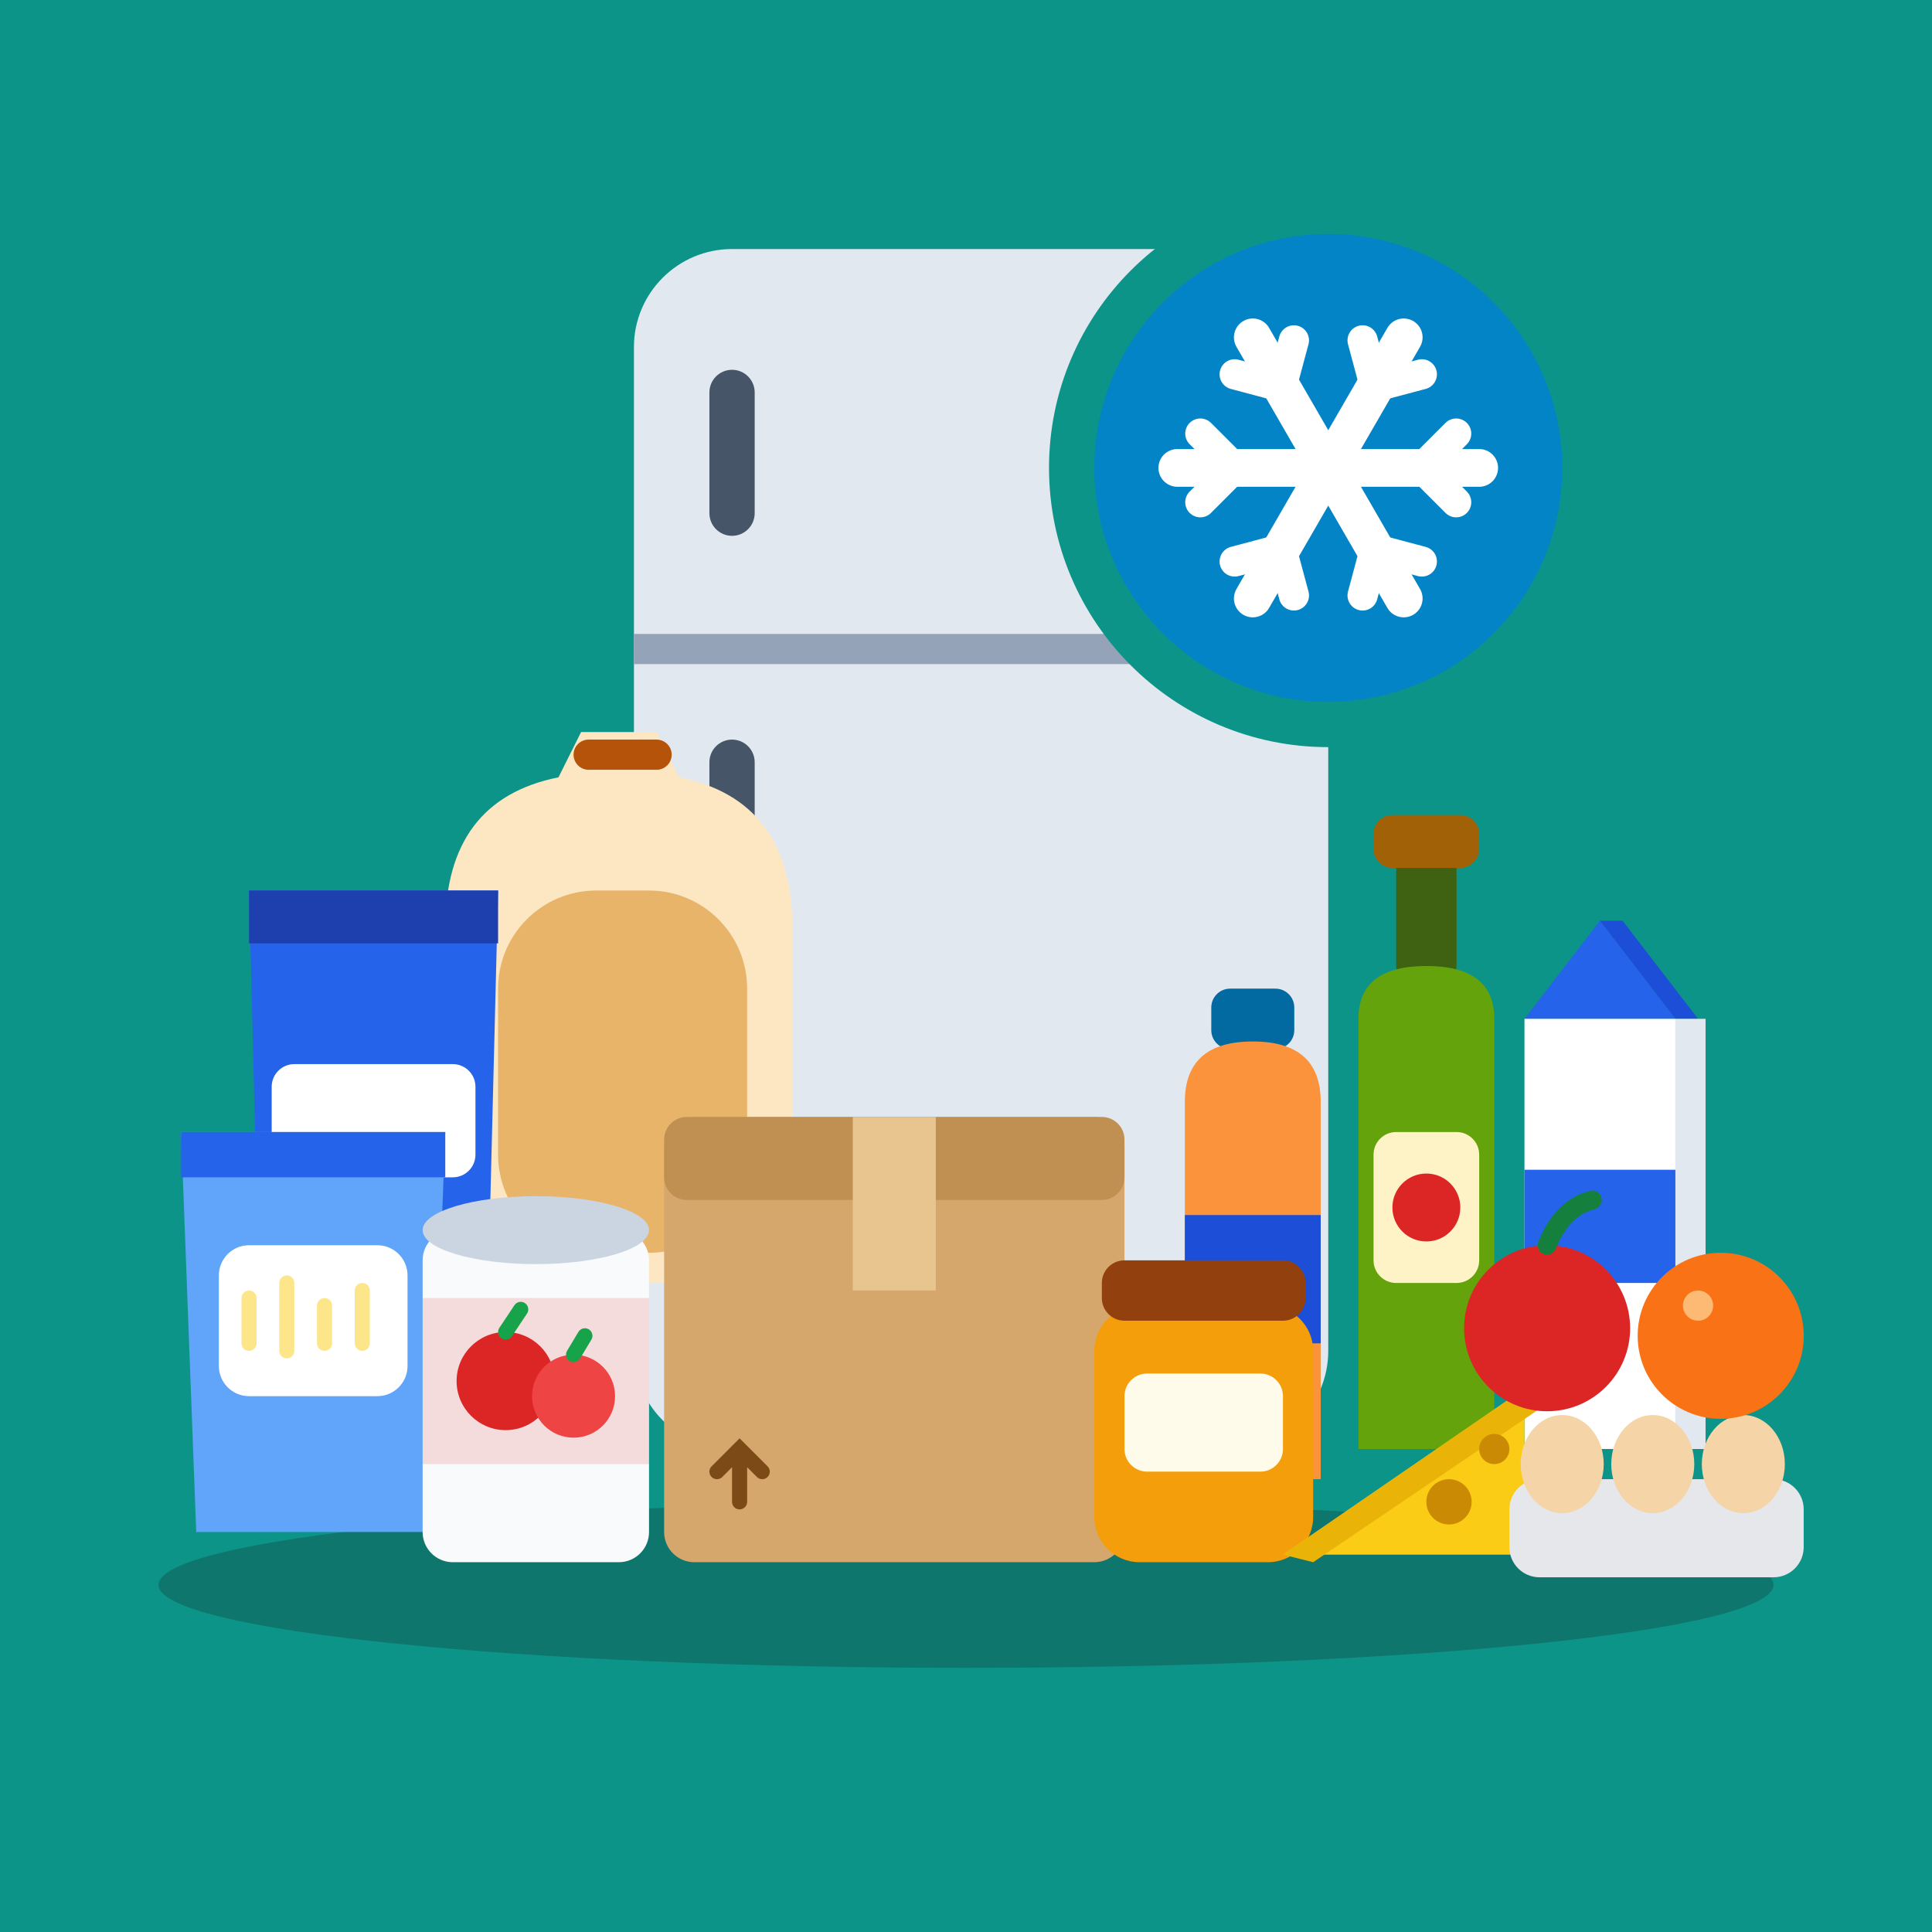
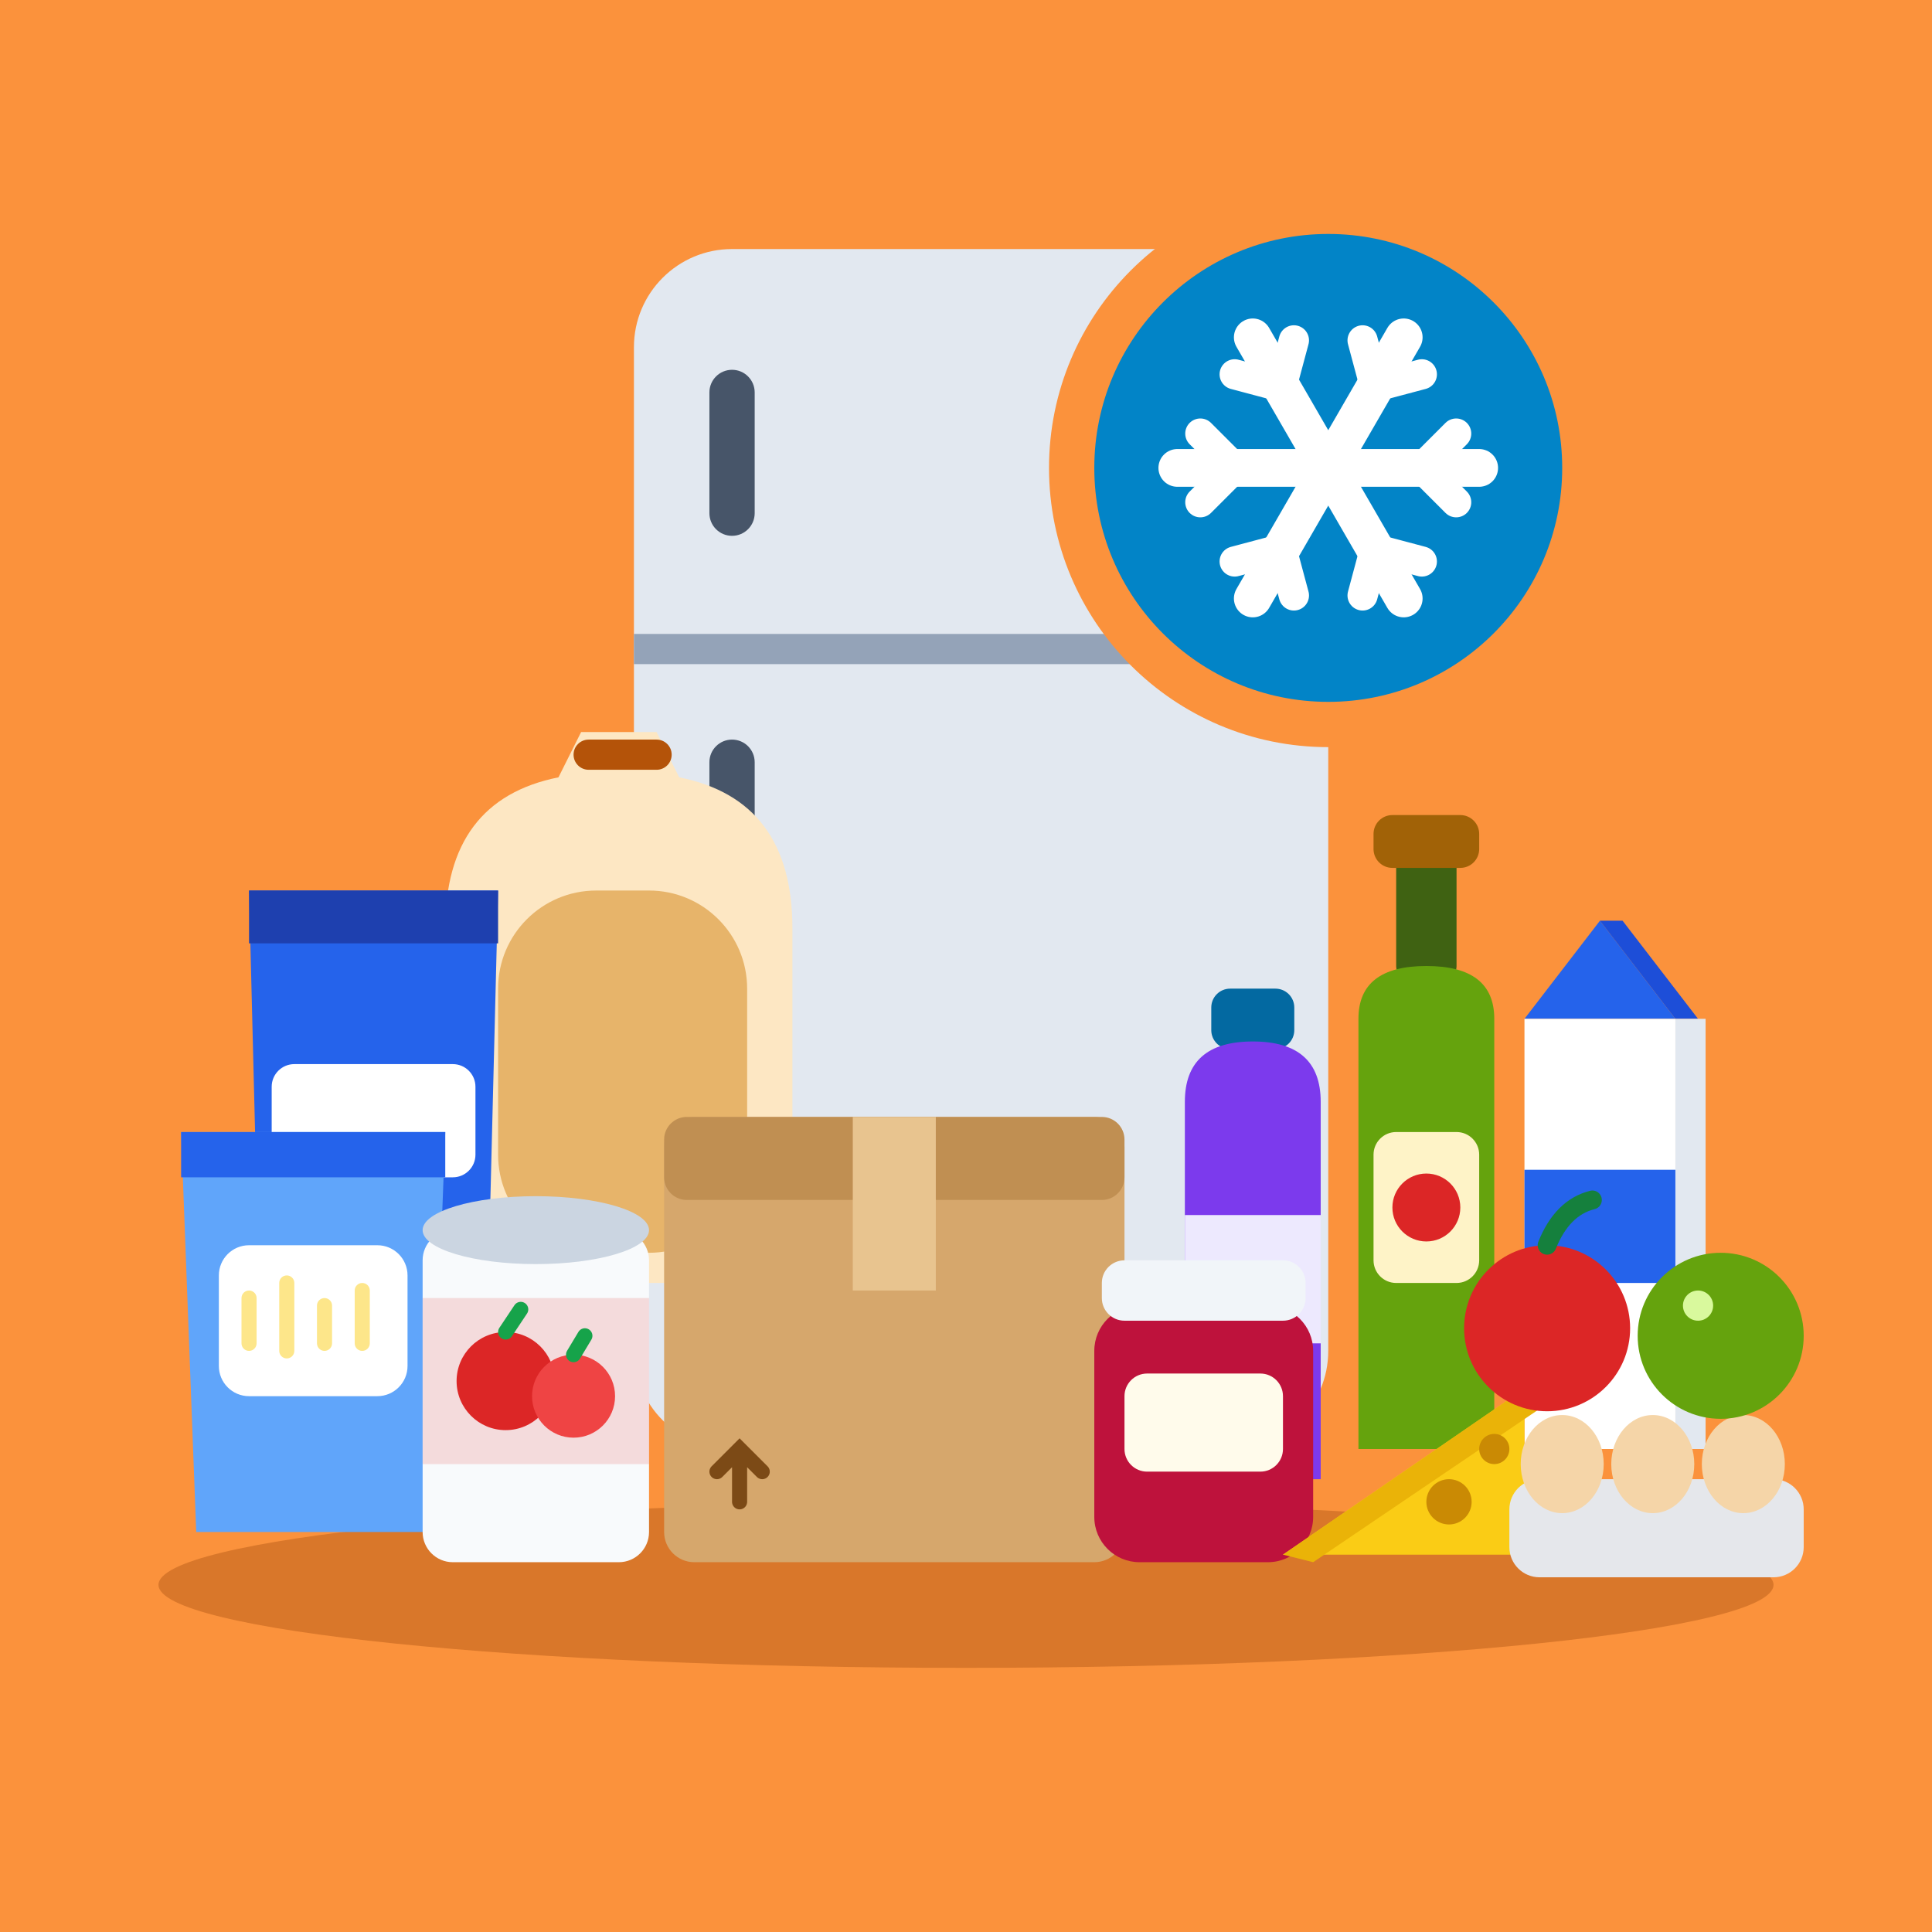
<svg xmlns="http://www.w3.org/2000/svg" viewBox="0 0 512 512" width="512" height="512">
-   <rect width="512" height="512" fill="#0d9488" />
-   <ellipse cx="256" cy="420" rx="214" ry="22" fill="#0f766e" />
+   <rect width="512" height="512" fill="#fb923c" />
+   <ellipse cx="256" cy="420" rx="214" ry="22" fill="#d9772a" />
  <rect x="168" y="66" width="184" height="318" rx="26" fill="#e2e8f0" />
  <rect x="168" y="168" width="184" height="8" fill="#94a3b8" />
  <rect x="188" y="98" width="12" height="44" rx="6" fill="#475569" />
  <rect x="188" y="196" width="12" height="70" rx="6" fill="#475569" />
-   <circle cx="352" cy="124" r="68" fill="#0284c7" stroke="#0d9488" stroke-width="12" />
+   <circle cx="352" cy="124" r="68" fill="#0284c7" stroke="#fb923c" stroke-width="12" />
  <line x1="312.0" y1="124.0" x2="392.0" y2="124.0" stroke="#ffffff" stroke-width="10" stroke-linecap="round" />
  <line x1="332.0" y1="89.4" x2="372.0" y2="158.6" stroke="#ffffff" stroke-width="10" stroke-linecap="round" />
  <line x1="372.0" y1="89.4" x2="332.0" y2="158.6" stroke="#ffffff" stroke-width="10" stroke-linecap="round" />
  <line x1="376.8" y1="124.0" x2="385.9" y2="114.9" stroke="#ffffff" stroke-width="8.0" stroke-linecap="round" />
  <line x1="376.8" y1="124.0" x2="385.9" y2="133.1" stroke="#ffffff" stroke-width="8.0" stroke-linecap="round" />
  <line x1="364.4" y1="145.5" x2="376.8" y2="148.8" stroke="#ffffff" stroke-width="8.0" stroke-linecap="round" />
  <line x1="364.4" y1="145.5" x2="361.1" y2="157.8" stroke="#ffffff" stroke-width="8.0" stroke-linecap="round" />
  <line x1="339.6" y1="145.5" x2="342.9" y2="157.8" stroke="#ffffff" stroke-width="8.0" stroke-linecap="round" />
  <line x1="339.6" y1="145.5" x2="327.2" y2="148.8" stroke="#ffffff" stroke-width="8.0" stroke-linecap="round" />
  <line x1="327.2" y1="124.0" x2="318.1" y2="133.1" stroke="#ffffff" stroke-width="8.0" stroke-linecap="round" />
  <line x1="327.2" y1="124.0" x2="318.1" y2="114.9" stroke="#ffffff" stroke-width="8.0" stroke-linecap="round" />
  <line x1="339.6" y1="102.5" x2="327.2" y2="99.2" stroke="#ffffff" stroke-width="8.0" stroke-linecap="round" />
  <line x1="339.6" y1="102.5" x2="342.9" y2="90.2" stroke="#ffffff" stroke-width="8.0" stroke-linecap="round" />
  <line x1="364.4" y1="102.5" x2="361.1" y2="90.2" stroke="#ffffff" stroke-width="8.0" stroke-linecap="round" />
  <line x1="364.4" y1="102.5" x2="376.8" y2="99.2" stroke="#ffffff" stroke-width="8.0" stroke-linecap="round" />
  <path d="M118 340 V246 q0 -34 30 -40 l6 -12 h20 l6 12 q30 6 30 40 V340 Z" fill="#fde7c3" />
  <rect x="132" y="236" width="66" height="96" rx="26" fill="#e7b46a" />
  <rect x="152" y="196" width="26" height="8" rx="4" fill="#b45309" />
  <rect x="370" y="226" width="16" height="34" rx="4" fill="#3f6212" />
  <rect x="364" y="216" width="28" height="14" rx="5" fill="#a16207" />
  <path d="M360 270 q0 -14 18 -14 q18 0 18 14 V384 H360 Z" fill="#65a30d" />
  <rect x="364" y="300" width="28" height="40" rx="6" fill="#fef3c7" />
  <circle cx="378" cy="320" r="9" fill="#dc2626" />
  <rect x="321" y="262" width="22" height="16" rx="5" fill="#0369a1" />
-   <path d="M314 292 q0 -16 18 -16 q18 0 18 16 V392 H314 Z" fill="#fb923c" />
-   <rect x="314" y="322" width="36" height="34" fill="#1d4ed8" />
+   <path d="M314 292 q0 -16 18 -16 q18 0 18 16 V392 H314 Z" fill="#7c3aed" />
+   <rect x="314" y="322" width="36" height="34" fill="#ede9fe" />
  <path d="M404 270 l20 -26 l20 26 Z" fill="#2563eb" />
  <rect x="404" y="270" width="40" height="114" fill="#ffffff" />
  <rect x="404" y="310" width="40" height="30" fill="#2563eb" />
  <path d="M424 244 l20 26 h6 l-20 -26 Z" fill="#1d4ed8" />
  <rect x="444" y="270" width="8" height="114" fill="#e2e8f0" />
  <path d="M66 236 h66 l-4 160 h-58 Z" fill="#2563eb" />
  <rect x="66" y="236" width="66" height="14" fill="#1e40af" />
  <rect x="72" y="282" width="54" height="30" rx="6" fill="#ffffff" />
  <path d="M48 300 h70 l-4 106 h-62 Z" fill="#60a5fa" />
  <rect x="48" y="300" width="70" height="12" fill="#2563eb" />
  <rect x="58" y="330" width="50" height="40" rx="8" fill="#ffffff" />
  <g fill="#fde68a">
    <rect x="64" y="342" width="4" height="16" rx="2" />
    <rect x="74" y="338" width="4" height="22" rx="2" />
    <rect x="84" y="344" width="4" height="14" rx="2" />
    <rect x="94" y="340" width="4" height="18" rx="2" />
  </g>
  <rect x="112" y="326" width="60" height="88" rx="8" fill="#f8fafc" />
  <ellipse cx="142" cy="326" rx="30" ry="9" fill="#cbd5e1" />
  <rect x="112" y="344" width="60" height="44" fill="#dc2626" opacity="0.15" />
  <circle cx="134" cy="366" r="13" fill="#dc2626" />
  <circle cx="152" cy="370" r="11" fill="#ef4444" />
  <path d="M134 353 l4 -6 M152 359 l3 -5" stroke="#16a34a" stroke-width="4" stroke-linecap="round" />
  <rect x="176" y="296" width="122" height="118" rx="8" fill="#d6a76c" />
  <rect x="176" y="296" width="122" height="22" rx="6" fill="#c08f52" />
  <rect x="226" y="296" width="22" height="46" fill="#e8c48f" />
  <path d="M196 384 v14 M190 390 l6 -6 l6 6" stroke="#7c4a16" stroke-width="4" fill="none" stroke-linecap="round" />
-   <rect x="290" y="346" width="58" height="68" rx="12" fill="#f59e0b" />
-   <rect x="292" y="334" width="54" height="16" rx="6" fill="#92400e" />
+   <rect x="290" y="346" width="58" height="68" rx="12" fill="#be123c" />
+   <rect x="292" y="334" width="54" height="16" rx="6" fill="#f1f5f9" />
  <rect x="298" y="364" width="42" height="26" rx="6" fill="#fffbeb" />
  <path d="M340 412 L404 412 L404 368 Z" fill="#facc15" />
  <path d="M340 412 L404 368 L410 372 L348 414 Z" fill="#eab308" />
  <circle cx="384" cy="398" r="6" fill="#ca8a04" />
  <circle cx="396" cy="384" r="4" fill="#ca8a04" />
  <rect x="400" y="392" width="78" height="26" rx="8" fill="#e5e7eb" />
  <ellipse cx="414" cy="388" rx="11" ry="13" fill="#f5d5a8" />
  <ellipse cx="438" cy="388" rx="11" ry="13" fill="#f5d5a8" />
  <ellipse cx="462" cy="388" rx="11" ry="13" fill="#f5d5a8" />
  <circle cx="410" cy="352" r="22" fill="#dc2626" />
  <path d="M410 330 q4 -10 12 -12" stroke="#15803d" stroke-width="5" fill="none" stroke-linecap="round" />
-   <circle cx="456" cy="354" r="22" fill="#f97316" />
-   <circle cx="450" cy="346" r="4" fill="#fdba74" />
+   <circle cx="456" cy="354" r="22" fill="#65a30d" />
+   <circle cx="450" cy="346" r="4" fill="#d9f99d" />
</svg>
